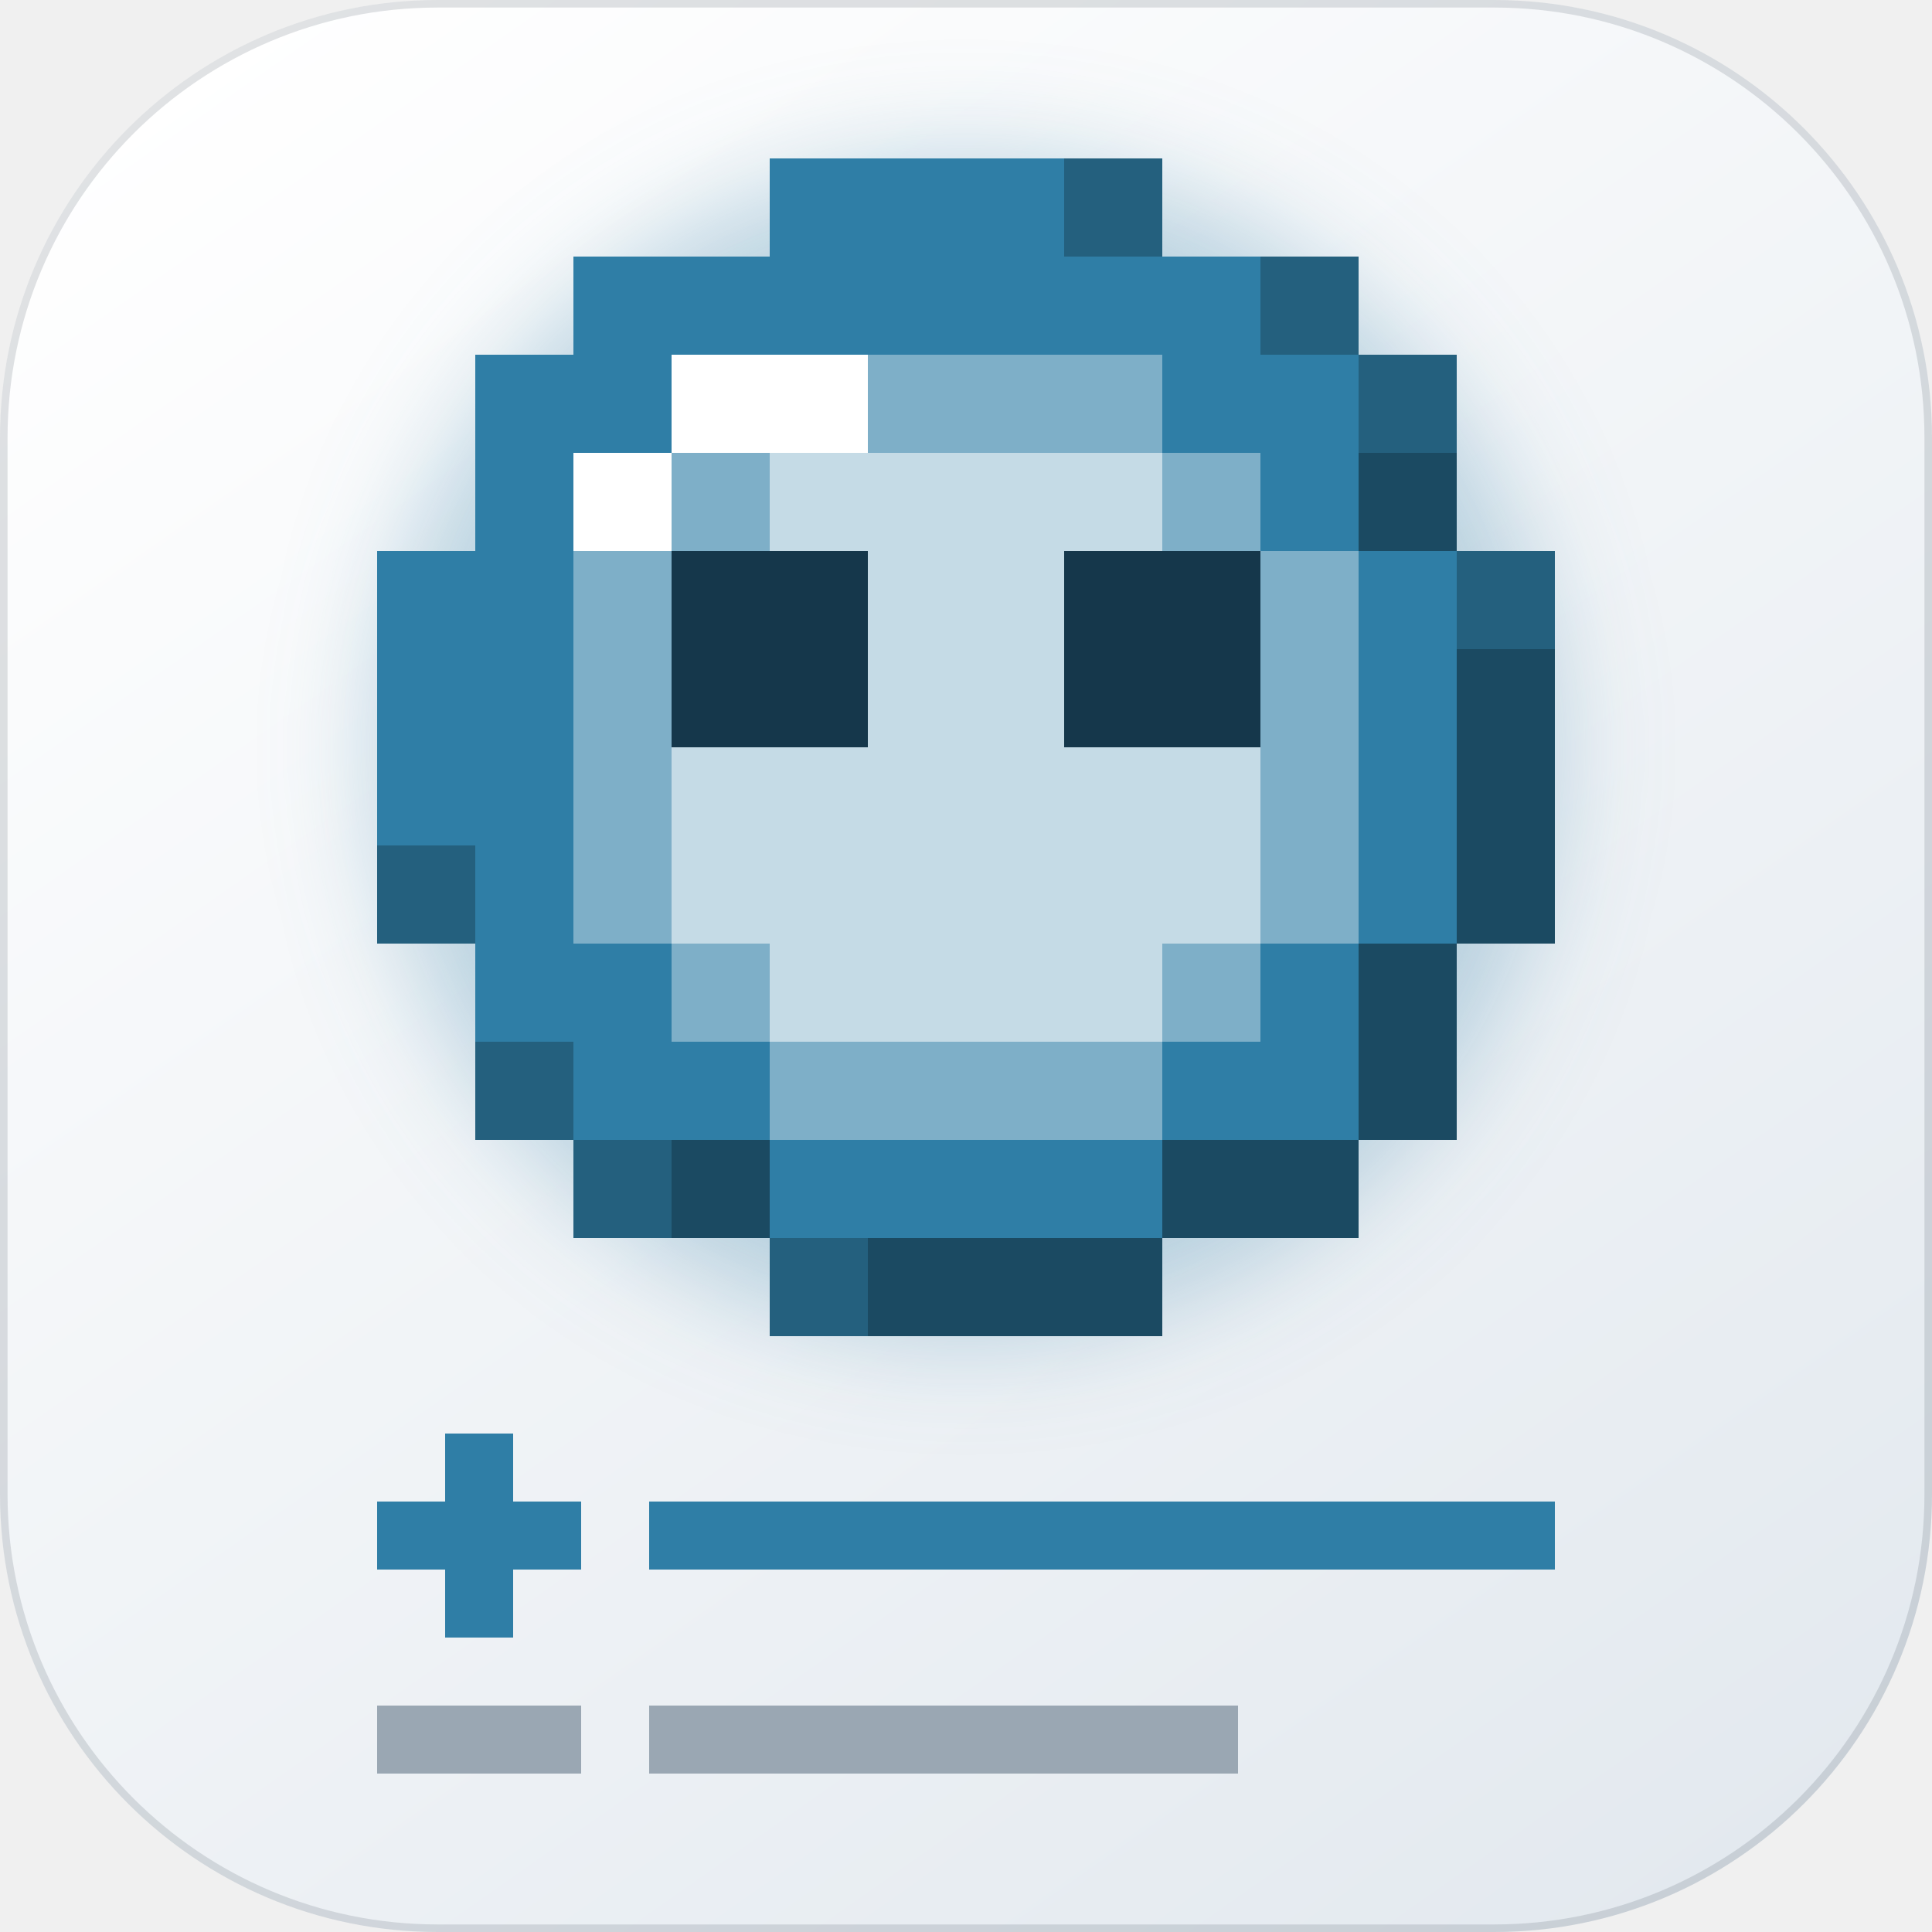
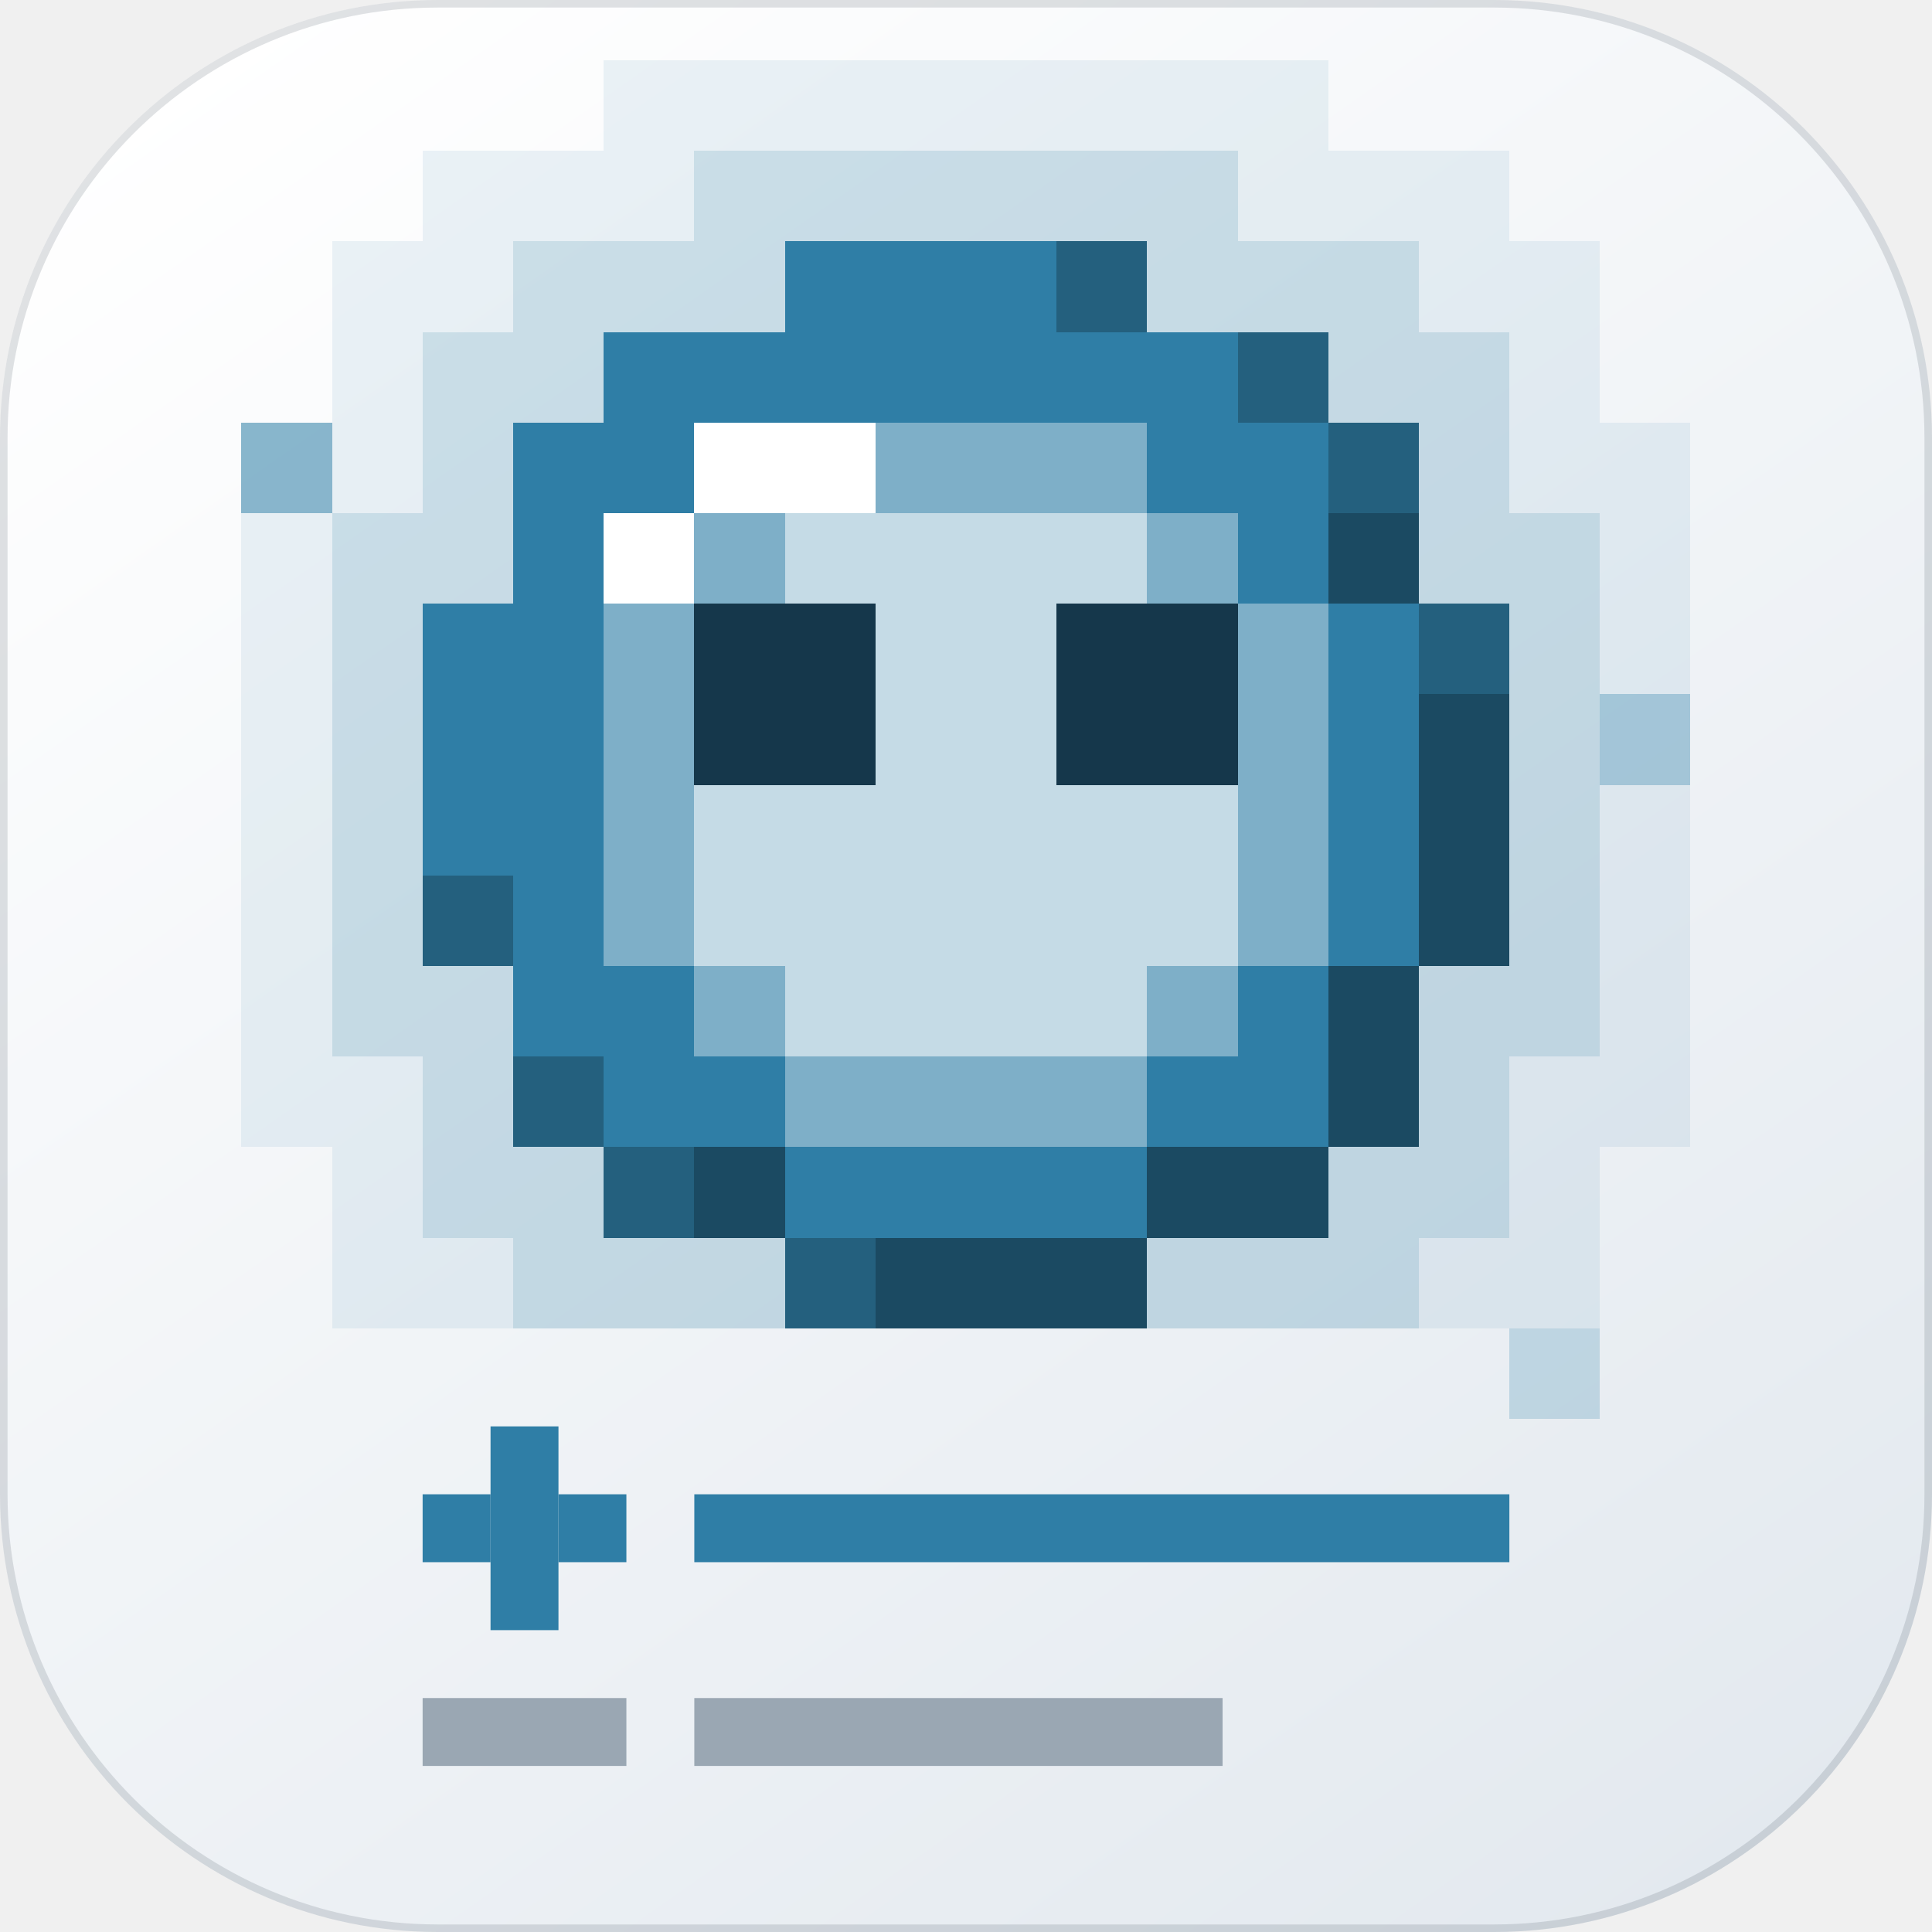
<svg xmlns="http://www.w3.org/2000/svg" width="256" height="256" viewBox="0 0 256 256">
  <defs>
    <linearGradient id="tile" x1=".15" y1="0" x2=".85" y2="1">
      <stop offset="0" stop-color="#FFFFFF" />
      <stop offset="1" stop-color="#E3E9EF" />
    </linearGradient>
-     <filter id="h" x="-50%" y="-50%" width="200%" height="200%">
-       <feGaussianBlur stdDeviation="7" />
-     </filter>
    <clipPath id="tileclip">
      <rect width="256" height="256" rx="58" />
    </clipPath>
  </defs>
  <rect width="256" height="256" rx="58" fill="url(#tile)" />
  <rect x=".5" y=".5" width="255" height="255" rx="57.5" fill="none" stroke="#22303C" stroke-opacity=".14" />
  <g clip-path="url(#tileclip)">
-     <circle cx="128" cy="99" r="78" fill="#7EAFC8" fill-opacity="0.5" filter="url(#h)" />
    <g shape-rendering="crispEdges">
-       <path d="M102 21h13v13h-13zM115 21h13v13h-13zM128 21h13v13h-13zM76 34h13v13h-13zM89 34h13v13h-13zM102 34h13v13h-13zM115 34h13v13h-13zM128 34h13v13h-13zM141 34h13v13h-13zM154 34h13v13h-13zM63 47h13v13h-13zM76 47h13v13h-13zM154 47h13v13h-13zM167 47h13v13h-13zM63 60h13v13h-13zM167 60h13v13h-13zM50 73h13v13h-13zM63 73h13v13h-13zM180 73h13v13h-13zM50 86h13v13h-13zM63 86h13v13h-13zM180 86h13v13h-13zM50 99h13v13h-13zM63 99h13v13h-13zM180 99h13v13h-13zM63 112h13v13h-13zM180 112h13v13h-13zM63 125h13v13h-13zM76 125h13v13h-13zM167 125h13v13h-13zM76 138h13v13h-13zM89 138h13v13h-13zM154 138h13v13h-13zM167 138h13v13h-13zM102 151h13v13h-13zM115 151h13v13h-13zM128 151h13v13h-13zM141 151h13v13h-13zM59 190h9v27h-9zM50 199h9v9h-9zM68 199h9v9h-9zM86 199h120v9h-120z" fill="#2F7EA6" />
-       <path d="M141 21h13v13h-13zM167 34h13v13h-13zM180 47h13v13h-13zM193 73h13v13h-13zM50 112h13v13h-13zM63 138h13v13h-13zM76 151h13v13h-13zM102 164h13v13h-13z" fill="#24607E" />
-       <path d="M89 47h13v13h-13zM102 47h13v13h-13zM76 60h13v13h-13z" fill="#FFFFFF" />
-       <path d="M115 47h13v13h-13zM128 47h13v13h-13zM141 47h13v13h-13zM89 60h13v13h-13zM154 60h13v13h-13zM76 73h13v13h-13zM167 73h13v13h-13zM76 86h13v13h-13zM167 86h13v13h-13zM76 99h13v13h-13zM167 99h13v13h-13zM76 112h13v13h-13zM167 112h13v13h-13zM89 125h13v13h-13zM154 125h13v13h-13zM102 138h13v13h-13zM115 138h13v13h-13zM128 138h13v13h-13zM141 138h13v13h-13z" fill="#7EAFC8" />
-       <path d="M102 60h13v13h-13zM115 60h13v13h-13zM128 60h13v13h-13zM141 60h13v13h-13zM115 73h13v13h-13zM128 73h13v13h-13zM115 86h13v13h-13zM128 86h13v13h-13zM89 99h13v13h-13zM102 99h13v13h-13zM115 99h13v13h-13zM128 99h13v13h-13zM141 99h13v13h-13zM154 99h13v13h-13zM89 112h13v13h-13zM102 112h13v13h-13zM115 112h13v13h-13zM128 112h13v13h-13zM141 112h13v13h-13zM154 112h13v13h-13zM102 125h13v13h-13zM115 125h13v13h-13zM128 125h13v13h-13zM141 125h13v13h-13z" fill="#C5DBE6" />
-       <path d="M180 60h13v13h-13zM193 86h13v13h-13zM193 99h13v13h-13zM193 112h13v13h-13zM180 125h13v13h-13zM180 138h13v13h-13zM89 151h13v13h-13zM154 151h13v13h-13zM167 151h13v13h-13zM115 164h13v13h-13zM128 164h13v13h-13zM141 164h13v13h-13z" fill="#1B4A62" />
-       <path d="M89 73h13v13h-13zM102 73h13v13h-13zM141 73h13v13h-13zM154 73h13v13h-13zM89 86h13v13h-13zM102 86h13v13h-13zM141 86h13v13h-13zM154 86h13v13h-13z" fill="#15374B" />
-       <path d="M50 226h27v9h-27zM86 226h78v9h-78z" fill="#9AA7B3" />
+       <path d="M80 8h12v12h-12zM80 20h12v12h-12zM92 8h12v12h-12zM104 8h12v12h-12zM116 8h12v12h-12zM128 8h12v12h-12zM140 8h12v12h-12zM152 8h12v12h-12zM164 8h12v12h-12zM164 20h12v12h-12zM56 20h12v12h-12zM56 32h12v12h-12zM68 20h12v12h-12zM176 20h12v12h-12zM188 20h12v12h-12zM188 32h12v12h-12zM44 32h12v12h-12zM44 44h12v12h-12zM44 56h12v12h-12zM200 32h12v12h-12zM200 44h12v12h-12zM200 56h12v12h-12zM32 56h12v12h-12zM32 68h12v12h-12zM32 80h12v12h-12zM32 92h12v12h-12zM32 104h12v12h-12zM212 56h12v12h-12zM212 68h12v12h-12zM212 80h12v12h-12zM212 92h12v12h-12zM212 104h12v12h-12zM32 116h12v12h-12zM212 116h12v12h-12zM32 128h12v12h-12zM212 128h12v12h-12zM32 140h12v12h-12zM44 140h12v12h-12zM200 140h12v12h-12zM212 140h12v12h-12zM44 152h12v12h-12zM200 152h12v12h-12zM44 164h12v12h-12zM56 164h12v12h-12zM188 164h12v12h-12zM200 164h12v12h-12z" fill="#2F7EA6" fill-opacity="0.09" />
+       <path d="M80 32h12v12h-12zM92 20h12v12h-12zM92 32h12v12h-12zM104 20h12v12h-12zM116 20h12v12h-12zM128 20h12v12h-12zM140 20h12v12h-12zM152 20h12v12h-12zM152 32h12v12h-12zM164 32h12v12h-12zM56 44h12v12h-12zM56 56h12v12h-12zM56 68h12v12h-12zM68 32h12v12h-12zM68 44h12v12h-12zM176 32h12v12h-12zM176 44h12v12h-12zM188 44h12v12h-12zM188 56h12v12h-12zM188 68h12v12h-12zM44 68h12v12h-12zM44 80h12v12h-12zM200 68h12v12h-12zM200 80h12v12h-12zM44 92h12v12h-12zM200 92h12v12h-12zM44 104h12v12h-12zM200 104h12v12h-12zM44 116h12v12h-12zM200 116h12v12h-12zM44 128h12v12h-12zM56 128h12v12h-12zM188 128h12v12h-12zM200 128h12v12h-12zM56 140h12v12h-12zM188 140h12v12h-12zM56 152h12v12h-12zM68 152h12v12h-12zM176 152h12v12h-12zM188 152h12v12h-12zM68 164h12v12h-12zM80 164h12v12h-12zM92 164h12v12h-12zM152 164h12v12h-12zM164 164h12v12h-12zM176 164h12v12h-12z" fill="#2F7EA6" fill-opacity="0.24" />
+       <path d="M32 56h12v12h-12z" fill="#7EAFC8" fill-opacity="0.9" />
+       <path d="M212 92h12v12h-12z" fill="#7EAFC8" fill-opacity="0.6" />
+       <path d="M200 176h12v12h-12z" fill="#7EAFC8" fill-opacity="0.4" />
+       <path d="M104 32h12v12h-12zM116 32h12v12h-12zM128 32h12v12h-12zM80 44h12v12h-12zM92 44h12v12h-12zM104 44h12v12h-12zM116 44h12v12h-12zM128 44h12v12h-12zM140 44h12v12h-12zM152 44h12v12h-12zM68 56h12v12h-12zM80 56h12v12h-12zM152 56h12v12h-12zM164 56h12v12h-12zM68 68h12v12h-12zM164 68h12v12h-12zM56 80h12v12h-12zM68 80h12v12h-12zM176 80h12v12h-12zM56 92h12v12h-12zM68 92h12v12h-12zM176 92h12v12h-12zM56 104h12v12h-12zM68 104h12v12h-12zM176 104h12v12h-12zM68 116h12v12h-12zM176 116h12v12h-12zM68 128h12v12h-12zM80 128h12v12h-12zM164 128h12v12h-12zM80 140h12v12h-12zM92 140h12v12h-12zM152 140h12v12h-12zM164 140h12v12h-12zM104 152h12v12h-12zM116 152h12v12h-12zM128 152h12v12h-12zM140 152h12v12h-12z" fill="#2F7EA6" />
+       <path d="M140 32h12v12h-12zM164 44h12v12h-12zM176 56h12v12h-12zM188 80h12v12h-12zM56 116h12v12h-12zM68 140h12v12h-12zM80 152h12v12h-12zM104 164h12v12h-12z" fill="#24607E" />
+       <path d="M92 56h12v12h-12zM104 56h12v12h-12zM80 68h12v12h-12z" fill="#FFFFFF" />
+       <path d="M116 56h12v12h-12zM128 56h12v12h-12zM140 56h12v12h-12zM92 68h12v12h-12zM152 68h12v12h-12zM80 80h12v12h-12zM164 80h12v12h-12zM80 92h12v12h-12zM164 92h12v12h-12zM80 104h12v12h-12zM164 104h12v12h-12zM80 116h12v12h-12zM164 116h12v12h-12zM92 128h12v12h-12zM152 128h12v12h-12zM104 140h12v12h-12zM116 140h12v12h-12zM128 140h12v12h-12zM140 140h12v12h-12z" fill="#7EAFC8" />
+       <path d="M104 68h12v12h-12zM116 68h12v12h-12zM128 68h12v12h-12zM140 68h12v12h-12zM116 80h12v12h-12zM128 80h12v12h-12zM116 92h12v12h-12zM128 92h12v12h-12zM92 104h12v12h-12zM104 104h12v12h-12zM116 104h12v12h-12zM128 104h12v12h-12zM140 104h12v12h-12zM152 104h12v12h-12zM92 116h12v12h-12zM104 116h12v12h-12zM116 116h12v12h-12zM128 116h12v12h-12zM140 116h12v12h-12zM152 116h12v12h-12zM104 128h12v12h-12zM116 128h12v12h-12zM128 128h12v12h-12zM140 128h12v12h-12z" fill="#C5DBE6" />
+       <path d="M176 68h12v12h-12zM188 92h12v12h-12zM188 104h12v12h-12zM188 116h12v12h-12zM176 128h12v12h-12zM176 140h12v12h-12zM92 152h12v12h-12zM152 152h12v12h-12zM164 152h12v12h-12zM116 164h12v12h-12zM128 164h12v12h-12zM140 164h12v12h-12z" fill="#1B4A62" />
+       <path d="M92 80h12v12h-12zM104 80h12v12h-12zM140 80h12v12h-12zM152 80h12v12h-12zM92 92h12v12h-12zM104 92h12v12h-12zM140 92h12v12h-12zM152 92h12v12h-12z" fill="#15374B" />
    </g>
+     <rect x="65" y="189" width="9" height="27" rx="0" fill="#2F7EA6" />
+     <rect x="56" y="198" width="9" height="9" rx="0" fill="#2F7EA6" />
+     <rect x="74" y="198" width="9" height="9" rx="0" fill="#2F7EA6" />
+     <rect x="92" y="198" width="108" height="9" rx="0" fill="#2F7EA6" />
+     <rect x="56" y="225" width="27" height="9" rx="0" fill="#9AA7B3" />
+     <rect x="92" y="225" width="70" height="9" rx="0" fill="#9AA7B3" />
  </g>
</svg>
